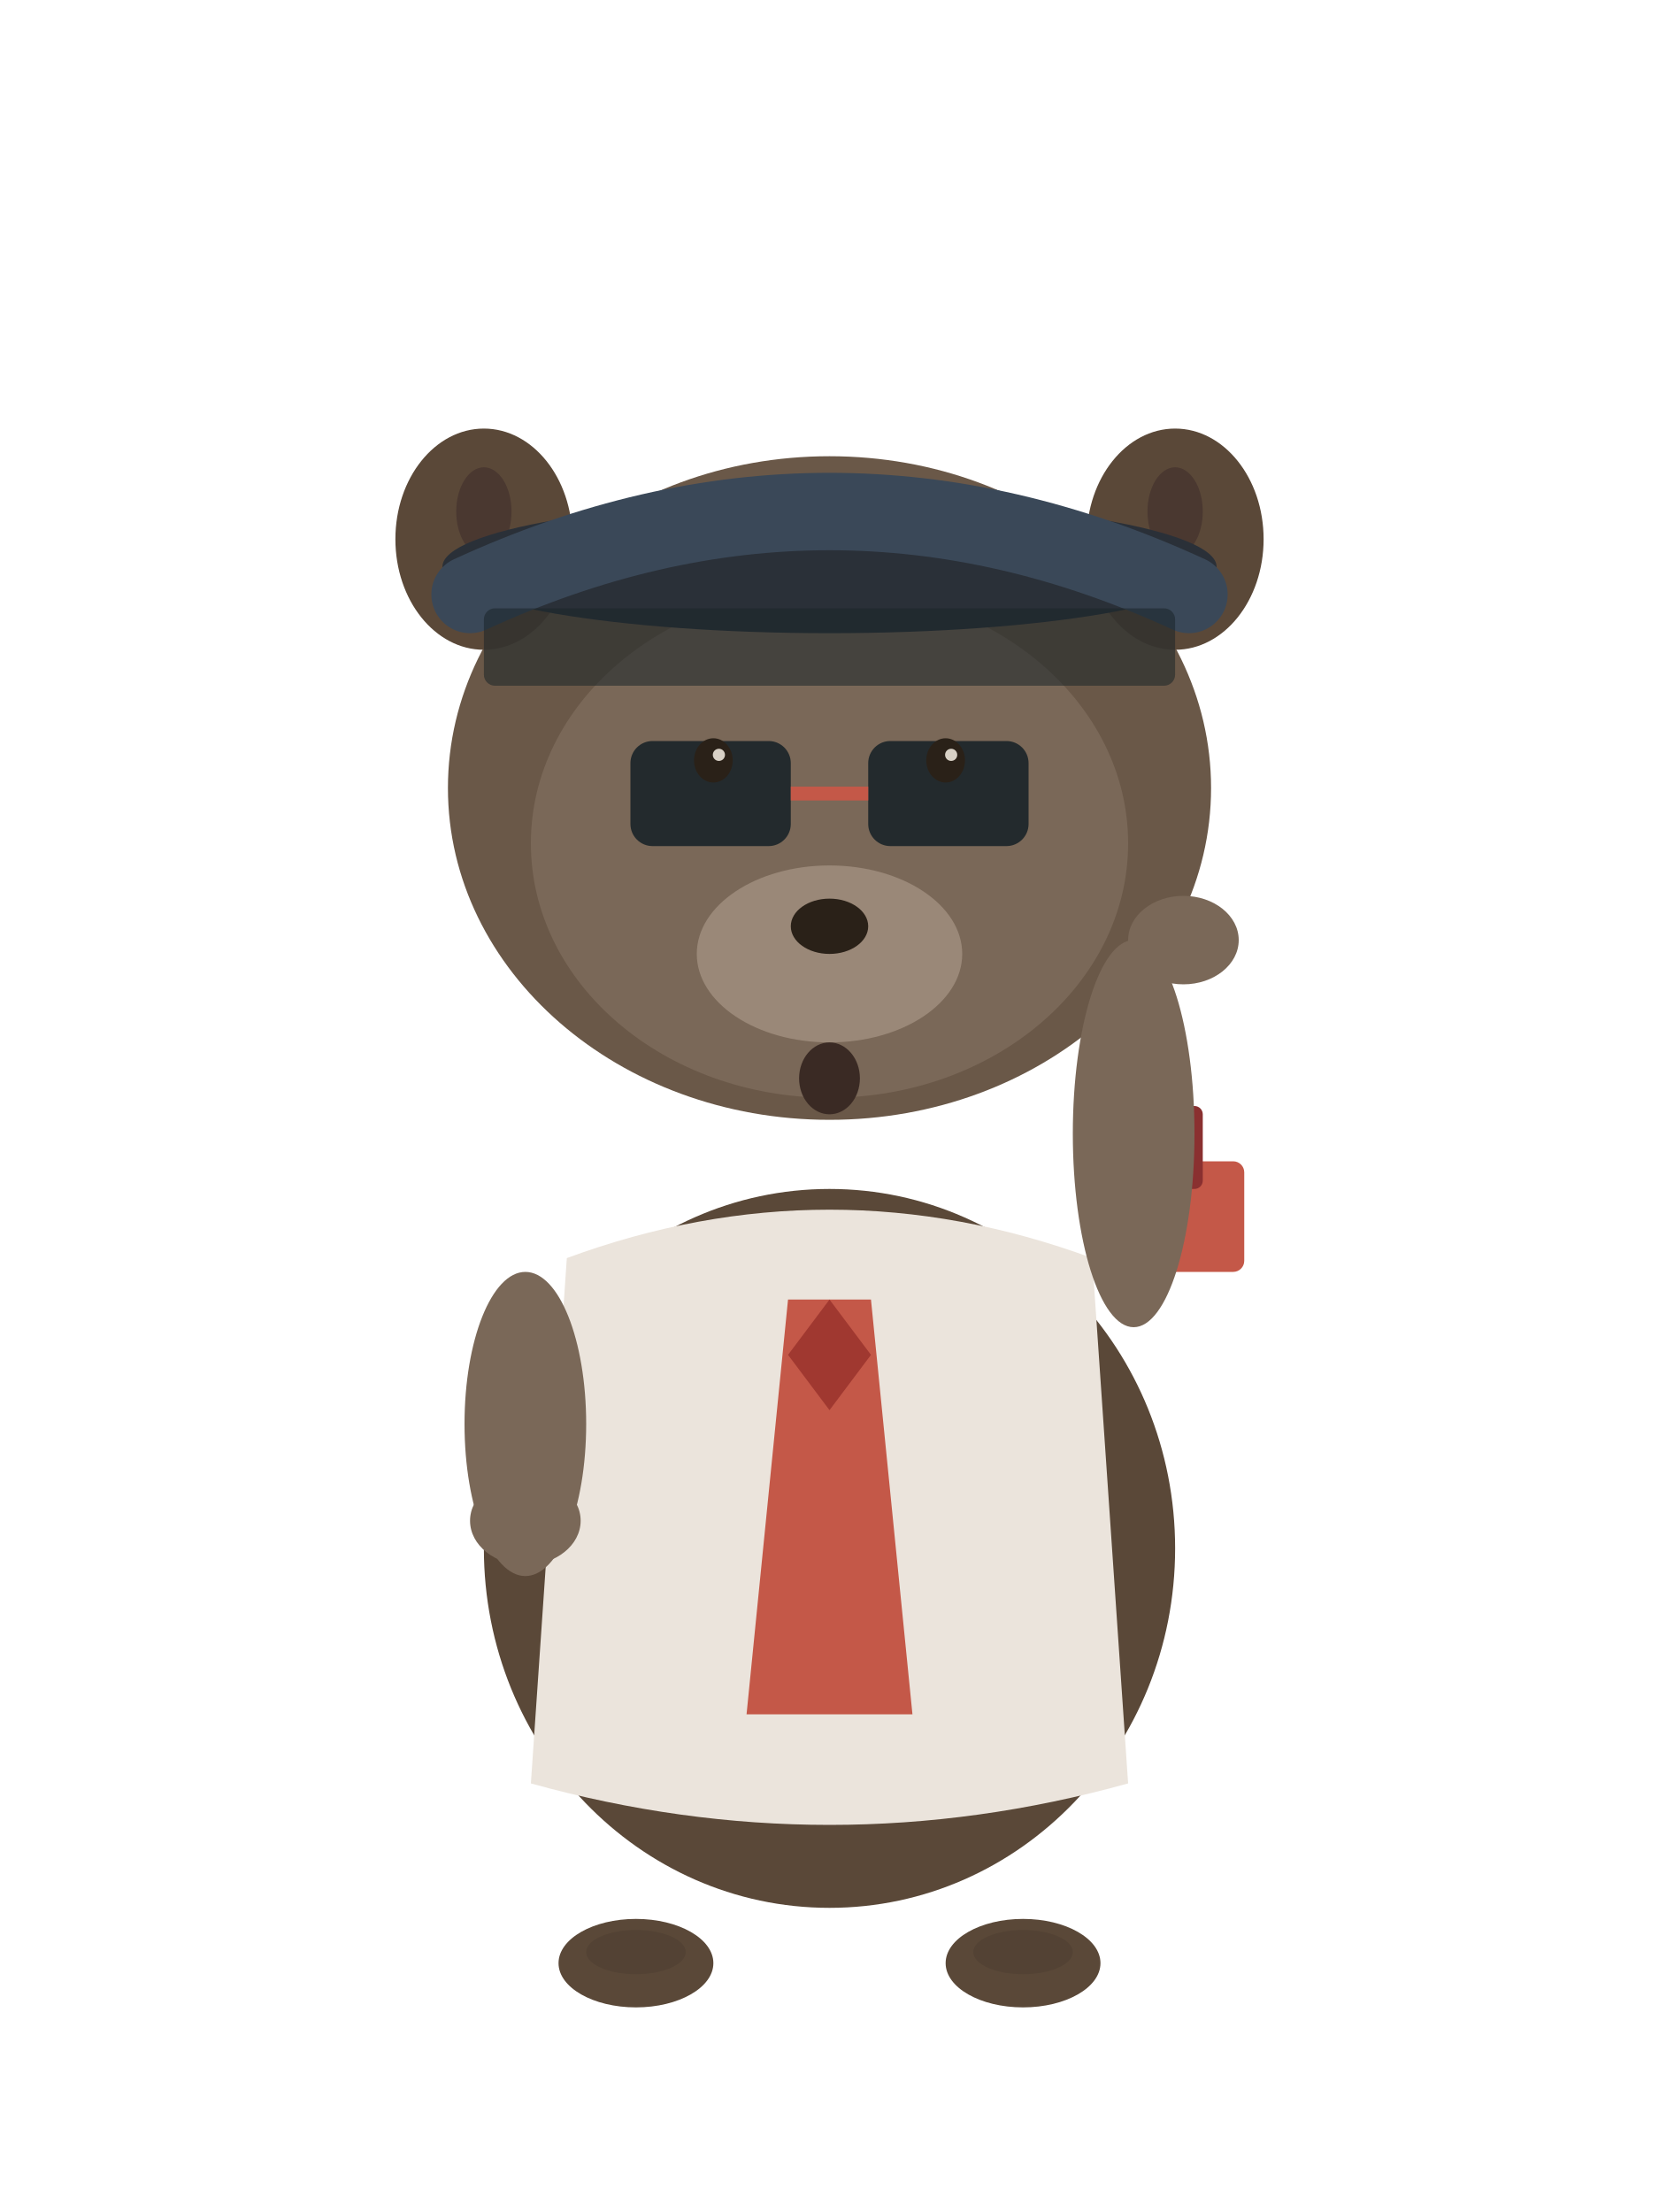
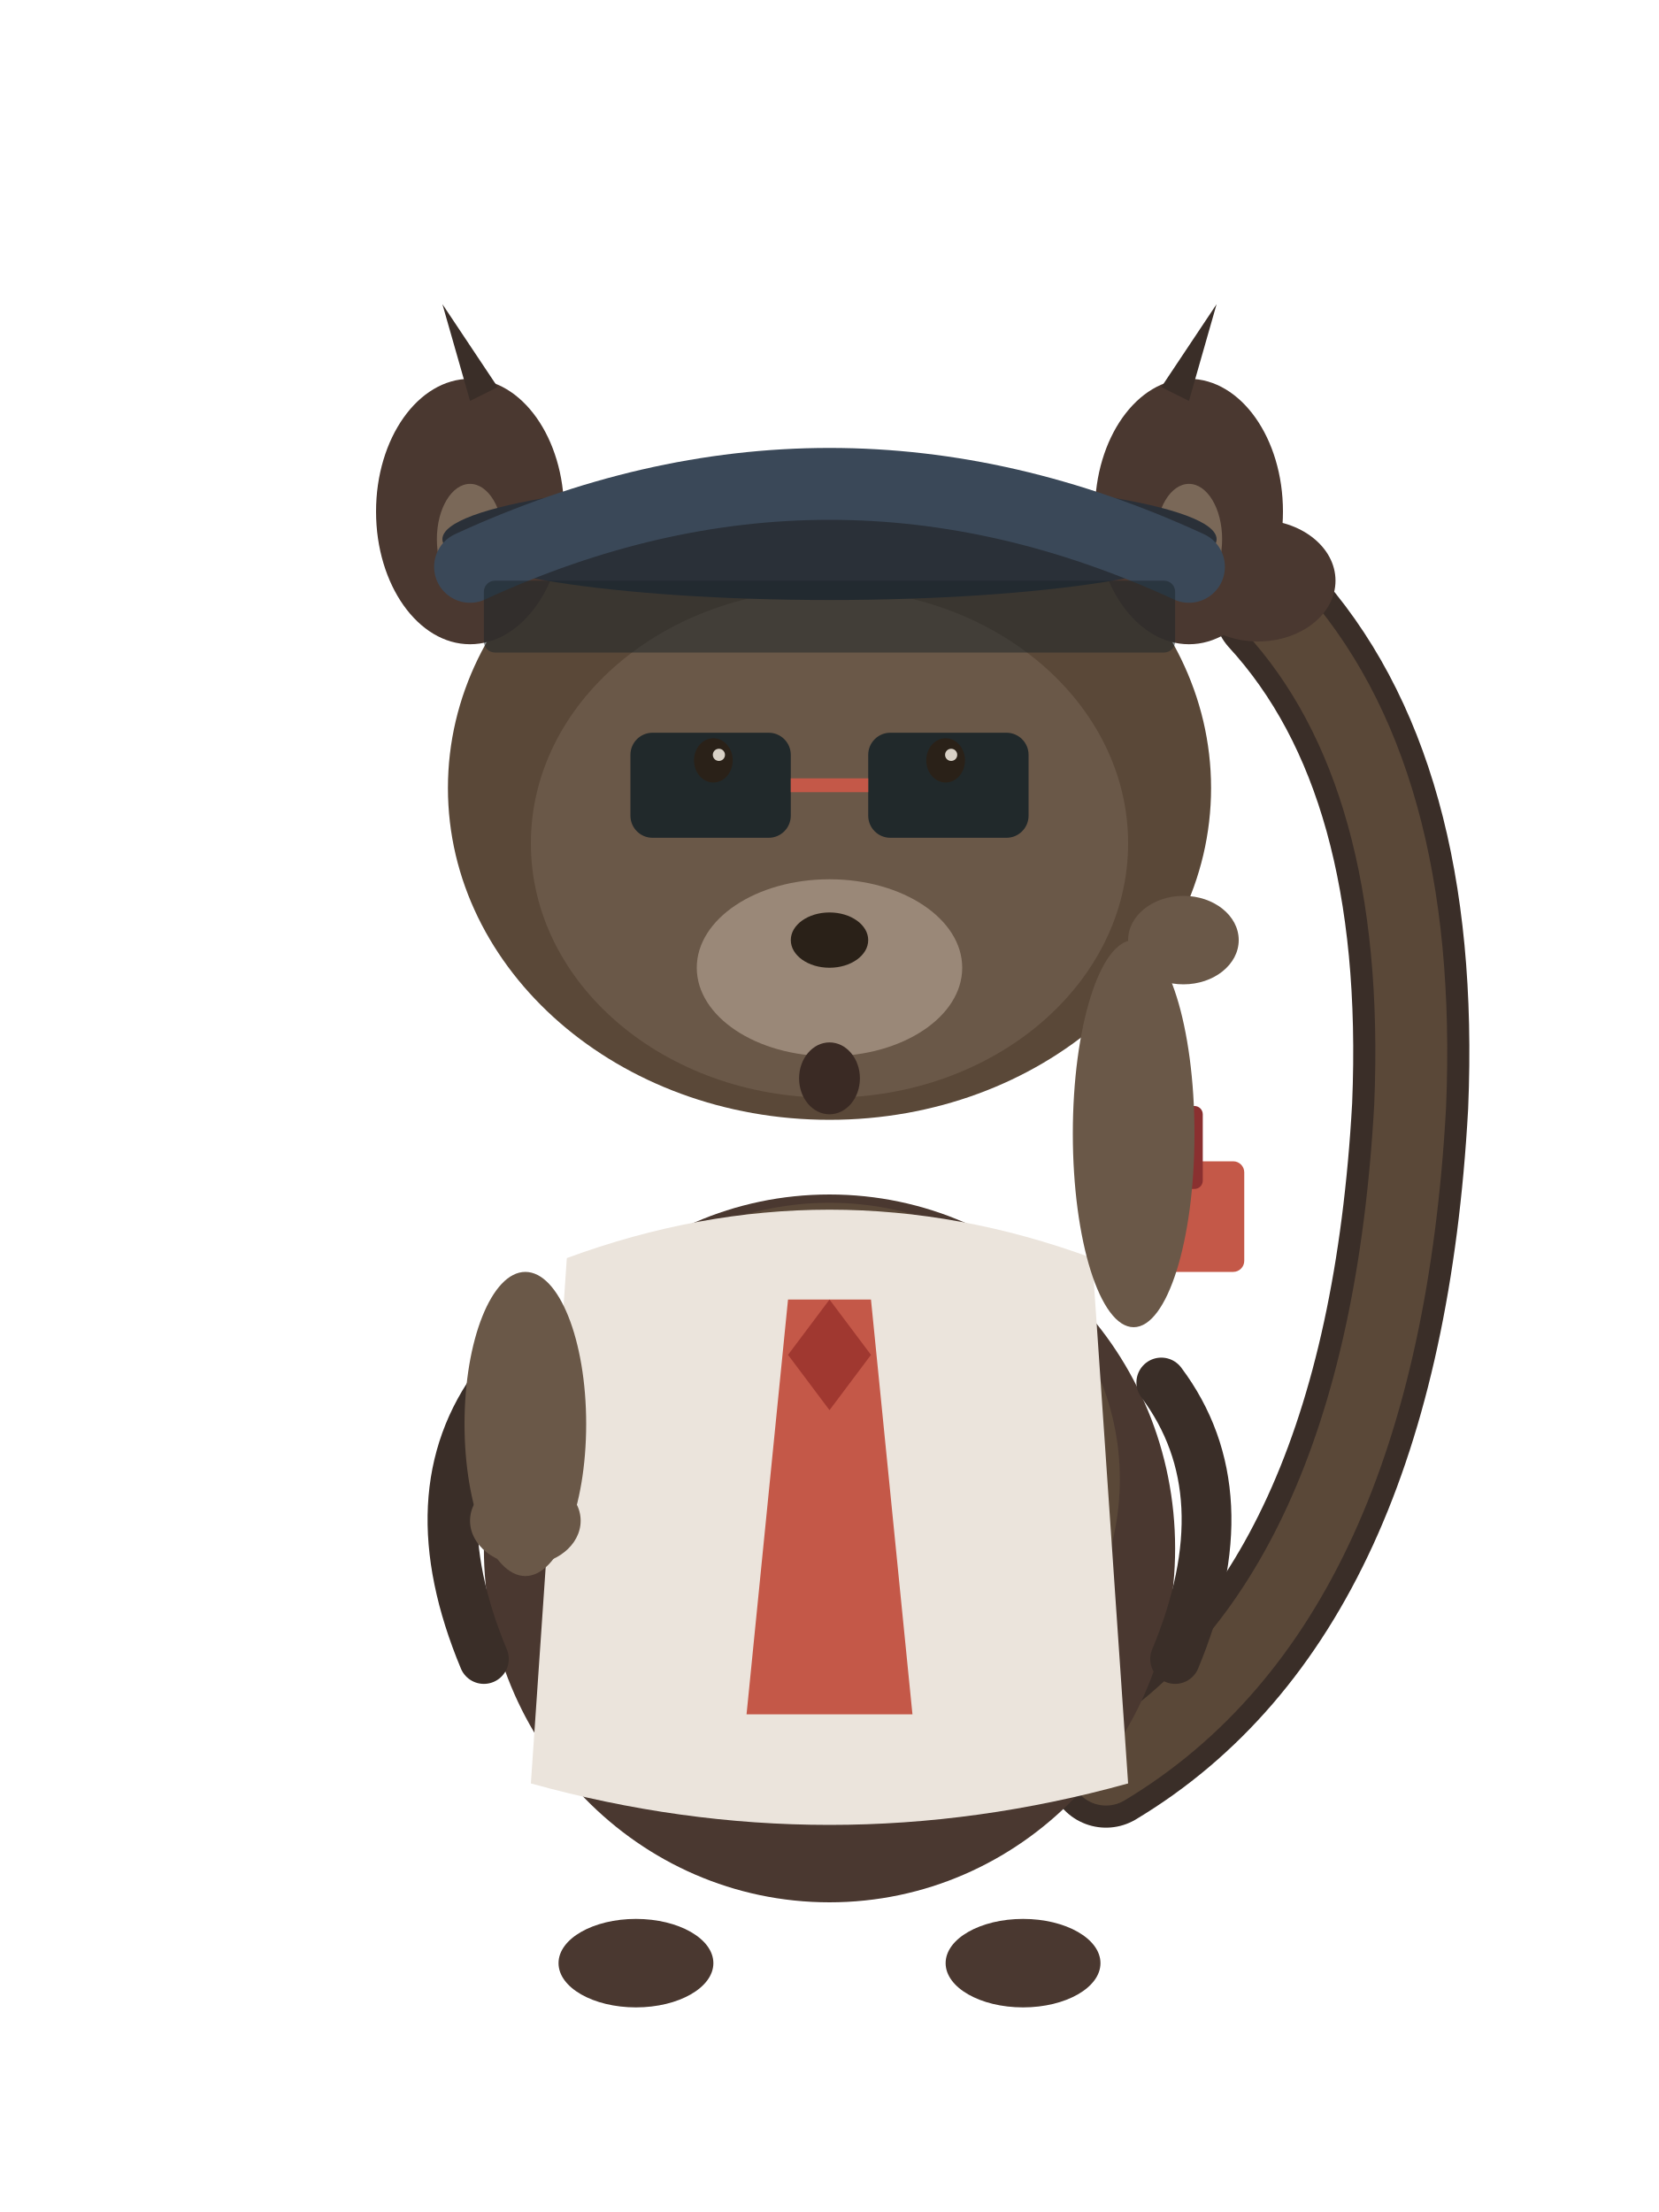
<svg xmlns="http://www.w3.org/2000/svg" width="600" height="800" viewBox="0 0 600 800">
-   <ellipse cx="300" cy="560" rx="125" ry="130" fill="#5a4838" />
+   <path d="M400,640 Q500,580 510,400 Q515,280 460,220" fill="none" stroke="#3a2e28" stroke-width="42" stroke-linecap="round" />
+   <path d="M400,640 Q500,580 510,400 Q515,280 460,220" fill="none" stroke="#5a4838" stroke-width="26" stroke-linecap="round" />
+   <ellipse cx="455" cy="210" rx="28" ry="22" fill="#4a3830" />
+   <ellipse cx="300" cy="560" rx="125" ry="128" fill="#4a3830" />
+   <ellipse cx="300" cy="535" rx="105" ry="100" fill="#5a4838" />
+   <path d="M180,500 Q150,540 175,600" fill="none" stroke="#3a2e28" stroke-width="18" stroke-linecap="round" />
+   <path d="M420,500 Q450,540 425,600" fill="none" stroke="#3a2e28" stroke-width="18" stroke-linecap="round" />
  <path d="M205,455 Q300,420 395,455 L408,645 Q300,675 192,645 Z" fill="#ebe4dc" />
  <path d="M285,470 L315,470 L330,620 L270,620 Z" fill="#c45848" />
  <path d="M300,470 L315,490 L300,510 L285,490 Z" fill="#a03830" />
-   <ellipse cx="300" cy="285" rx="138" ry="120" fill="#6a5848" />
-   <ellipse cx="300" cy="305" rx="108" ry="92" fill="#7a6858" />
-   <ellipse cx="175" cy="195" rx="32" ry="40" fill="#5a4838" />
-   <ellipse cx="425" cy="195" rx="32" ry="40" fill="#5a4838" />
-   <ellipse cx="175" cy="185" rx="10" ry="16" fill="#4a3830" />
-   <ellipse cx="425" cy="185" rx="10" ry="16" fill="#4a3830" />
-   <ellipse cx="300" cy="345" rx="48" ry="32" fill="#9a8878" />
-   <ellipse cx="300" cy="335" rx="14" ry="10" fill="#2a2118" />
-   <ellipse cx="300" cy="205" rx="140" ry="24" fill="#2a3038" />
-   <path d="M170,215 Q300,155 430,215" fill="none" stroke="#3a4858" stroke-width="28" stroke-linecap="round" />
-   <rect x="175" y="220" width="250" height="28" rx="4" fill="#1a2428" opacity=".55" />
-   <rect x="228" y="268" width="58" height="38" rx="8" fill="#1a2428" opacity=".9" />
-   <rect x="314" y="268" width="58" height="38" rx="8" fill="#1a2428" opacity=".9" />
-   <path d="M286,287 H314" stroke="#c45848" stroke-width="5" />
+   <ellipse cx="300" cy="285" rx="138" ry="120" fill="#5a4838" />
+   <ellipse cx="300" cy="305" rx="108" ry="92" fill="#6a5848" />
+   <ellipse cx="170" cy="185" rx="34" ry="48" fill="#4a3830" />
+   <ellipse cx="430" cy="185" rx="34" ry="48" fill="#4a3830" />
+   <path d="M170,145 L160,110 L180,140 Z" fill="#3a2e28" />
+   <path d="M430,145 L440,110 L420,140 Z" fill="#3a2e28" />
+   <ellipse cx="170" cy="195" rx="12" ry="20" fill="#7a6858" />
+   <ellipse cx="430" cy="195" rx="12" ry="20" fill="#7a6858" />
+   <ellipse cx="300" cy="350" rx="48" ry="32" fill="#9a8878" />
+   <ellipse cx="300" cy="340" rx="14" ry="10" fill="#2a2118" />
+   <ellipse cx="300" cy="195" rx="140" ry="22" fill="#2a3038" />
+   <path d="M170,205 Q300,145 430,205" fill="none" stroke="#3a4858" stroke-width="26" stroke-linecap="round" />
+   <rect x="175" y="210" width="250" height="26" rx="4" fill="#1a2428" opacity=".5" />
+   <rect x="228" y="265" width="58" height="38" rx="8" fill="#1a2428" opacity=".9" />
+   <rect x="314" y="265" width="58" height="38" rx="8" fill="#1a2428" opacity=".9" />
+   <path d="M286,284 H314" stroke="#c45848" stroke-width="5" />
  <rect x="400" y="420" width="50" height="40" rx="4" fill="#c45848" />
  <rect x="415" y="400" width="20" height="30" rx="3" fill="#8a3030" />
  <ellipse cx="258" cy="275" rx="7" ry="8" fill="#2a2118" />
  <ellipse cx="342" cy="275" rx="7" ry="8" fill="#2a2118" />
  <ellipse cx="260" cy="273" rx="2.2" ry="2.2" fill="#f7f0e4" opacity=".85" />
  <ellipse cx="344" cy="273" rx="2.2" ry="2.2" fill="#f7f0e4" opacity=".85" />
  <ellipse cx="300" cy="390" rx="11" ry="13" fill="#3a2a24" />
-   <ellipse cx="190" cy="515.0" rx="22" ry="55.0" fill="#7a6858" />
-   <ellipse cx="190" cy="550" rx="20" ry="16" fill="#7a6858" />
-   <ellipse cx="410" cy="410.0" rx="22" ry="70.0" fill="#7a6858" />
-   <ellipse cx="428" cy="340" rx="20" ry="16" fill="#7a6858" />
-   <ellipse cx="230" cy="710" rx="28" ry="16" fill="#5a4838" />
-   <ellipse cx="370" cy="710" rx="28" ry="16" fill="#5a4838" />
-   <ellipse cx="230" cy="706" rx="18" ry="8" fill="#000" opacity=".08" />
-   <ellipse cx="370" cy="706" rx="18" ry="8" fill="#000" opacity=".08" />
+   <ellipse cx="190" cy="515.0" rx="22" ry="55.0" fill="#6a5848" />
+   <ellipse cx="190" cy="550" rx="20" ry="16" fill="#6a5848" />
+   <ellipse cx="410" cy="410.0" rx="22" ry="70.0" fill="#6a5848" />
+   <ellipse cx="428" cy="340" rx="20" ry="16" fill="#6a5848" />
+   <ellipse cx="230" cy="710" rx="28" ry="16" fill="#4a3830" />
+   <ellipse cx="370" cy="710" rx="28" ry="16" fill="#4a3830" />
</svg>
